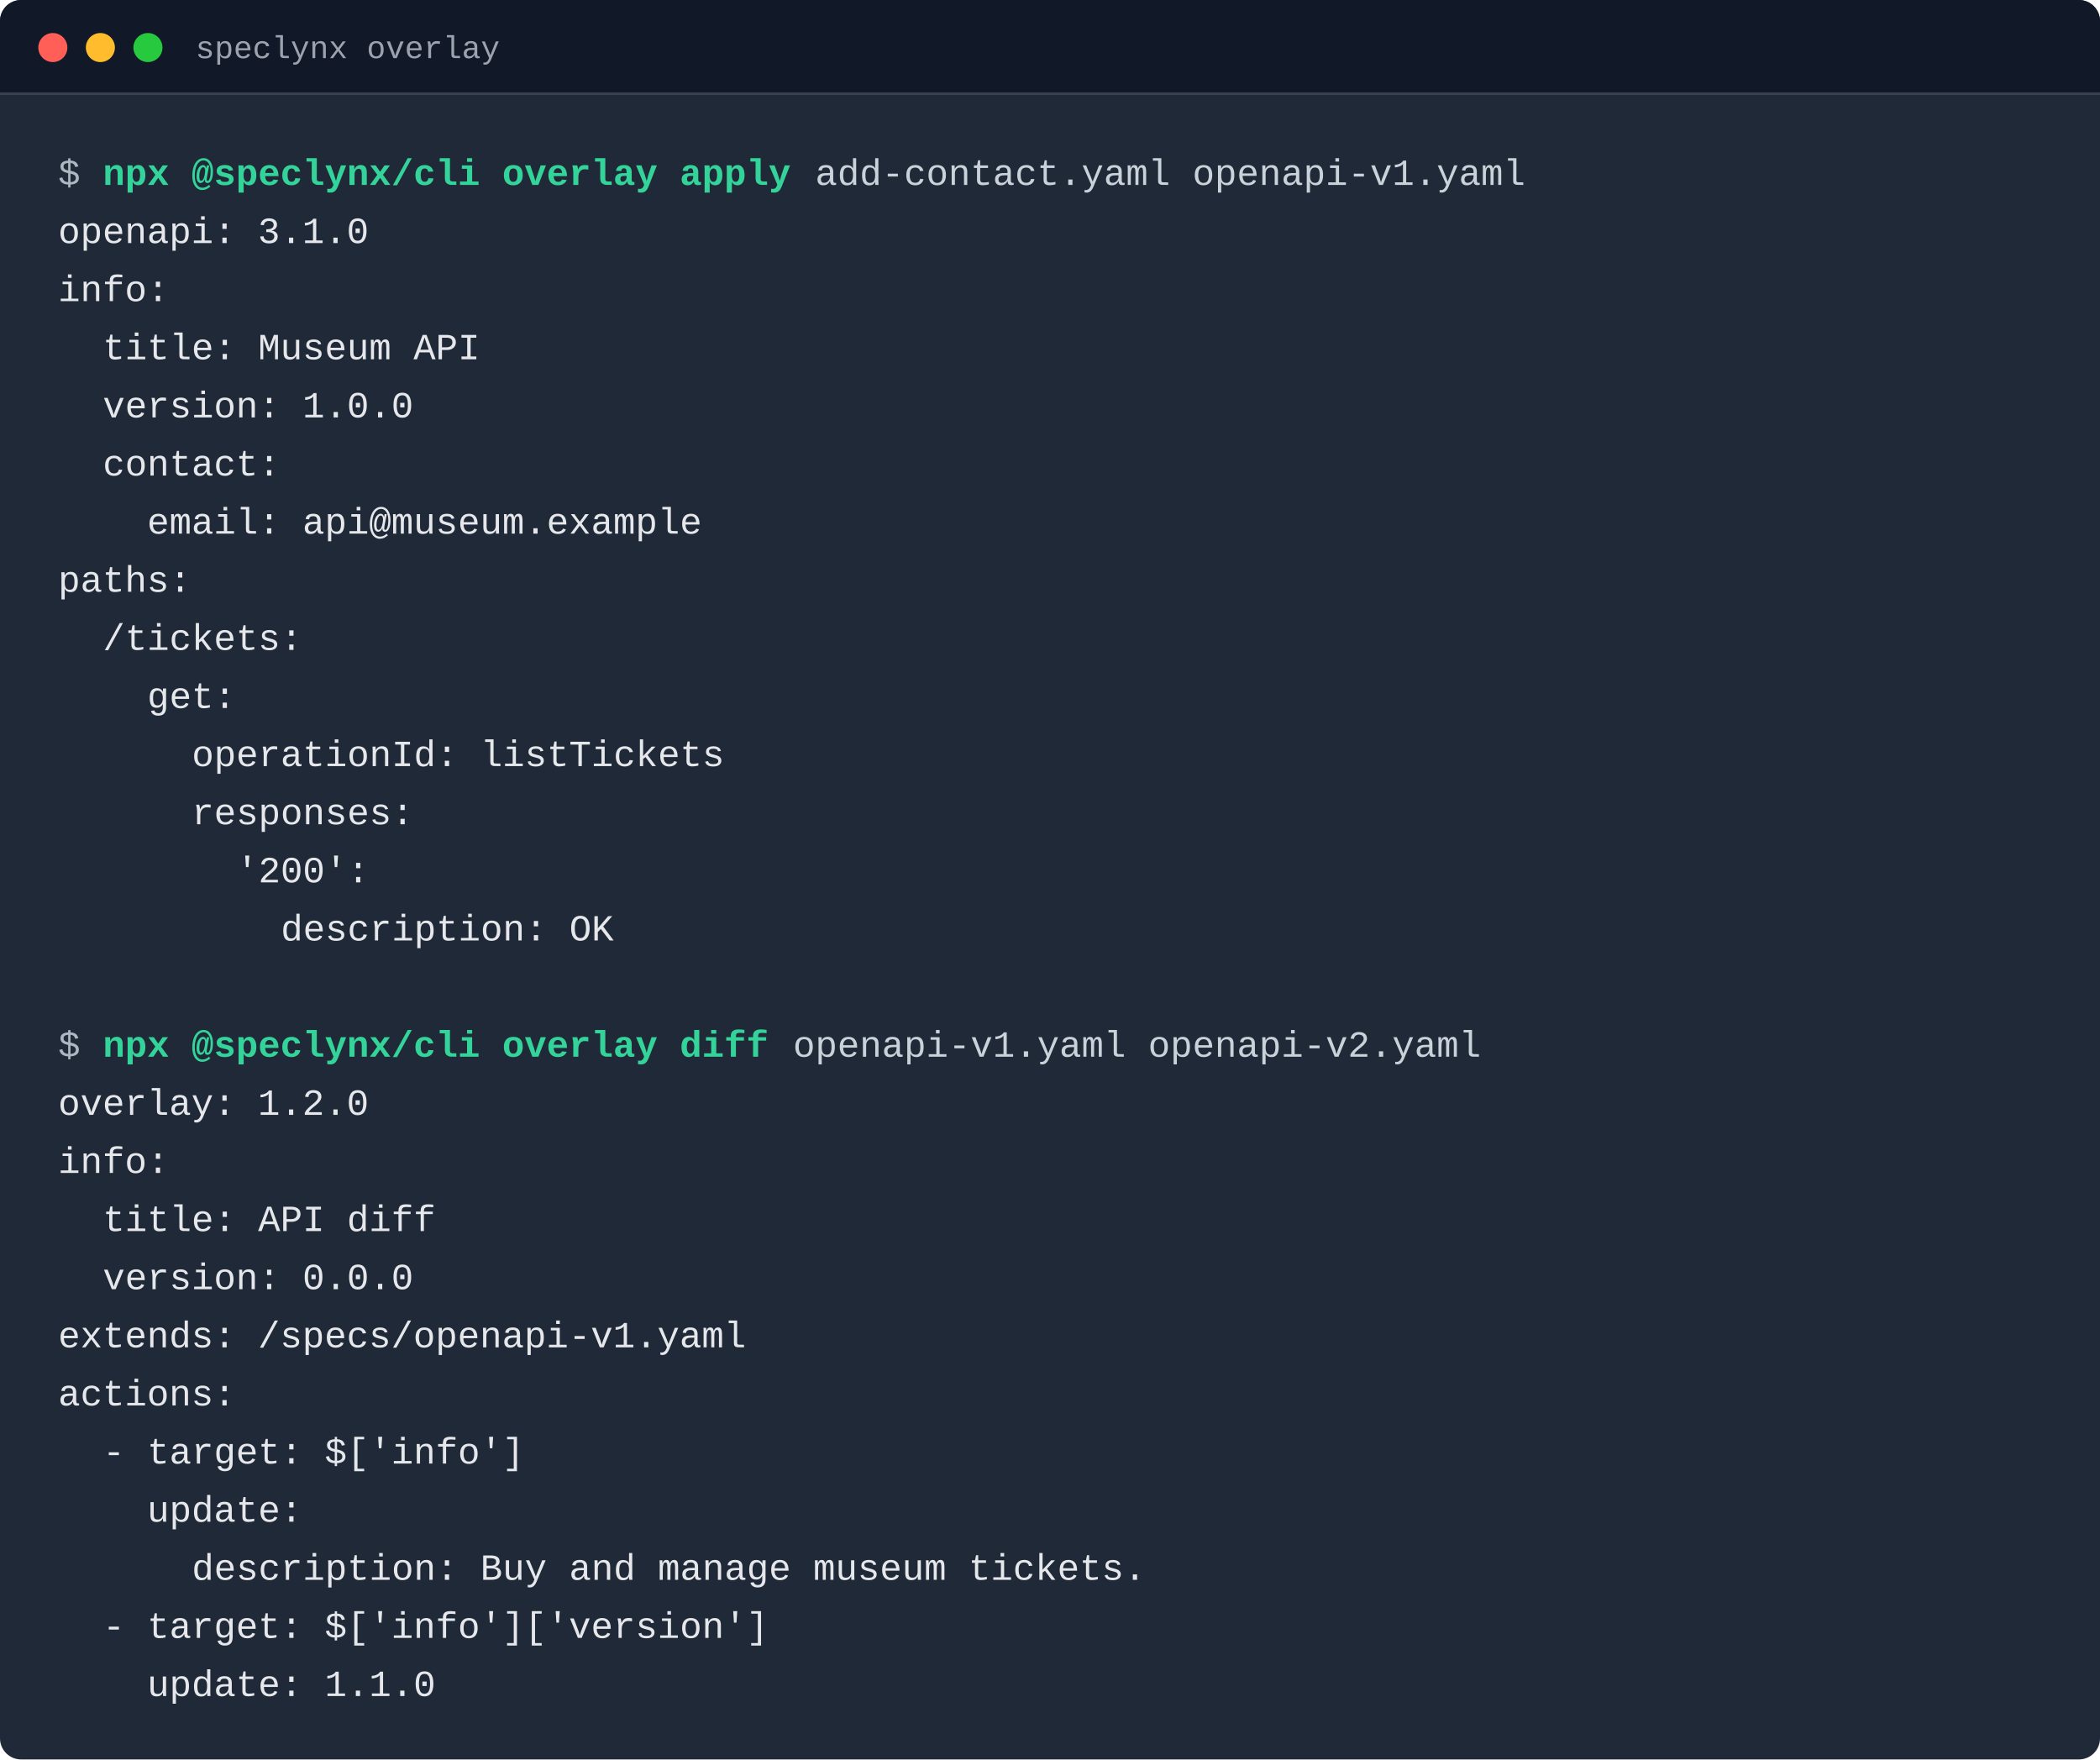
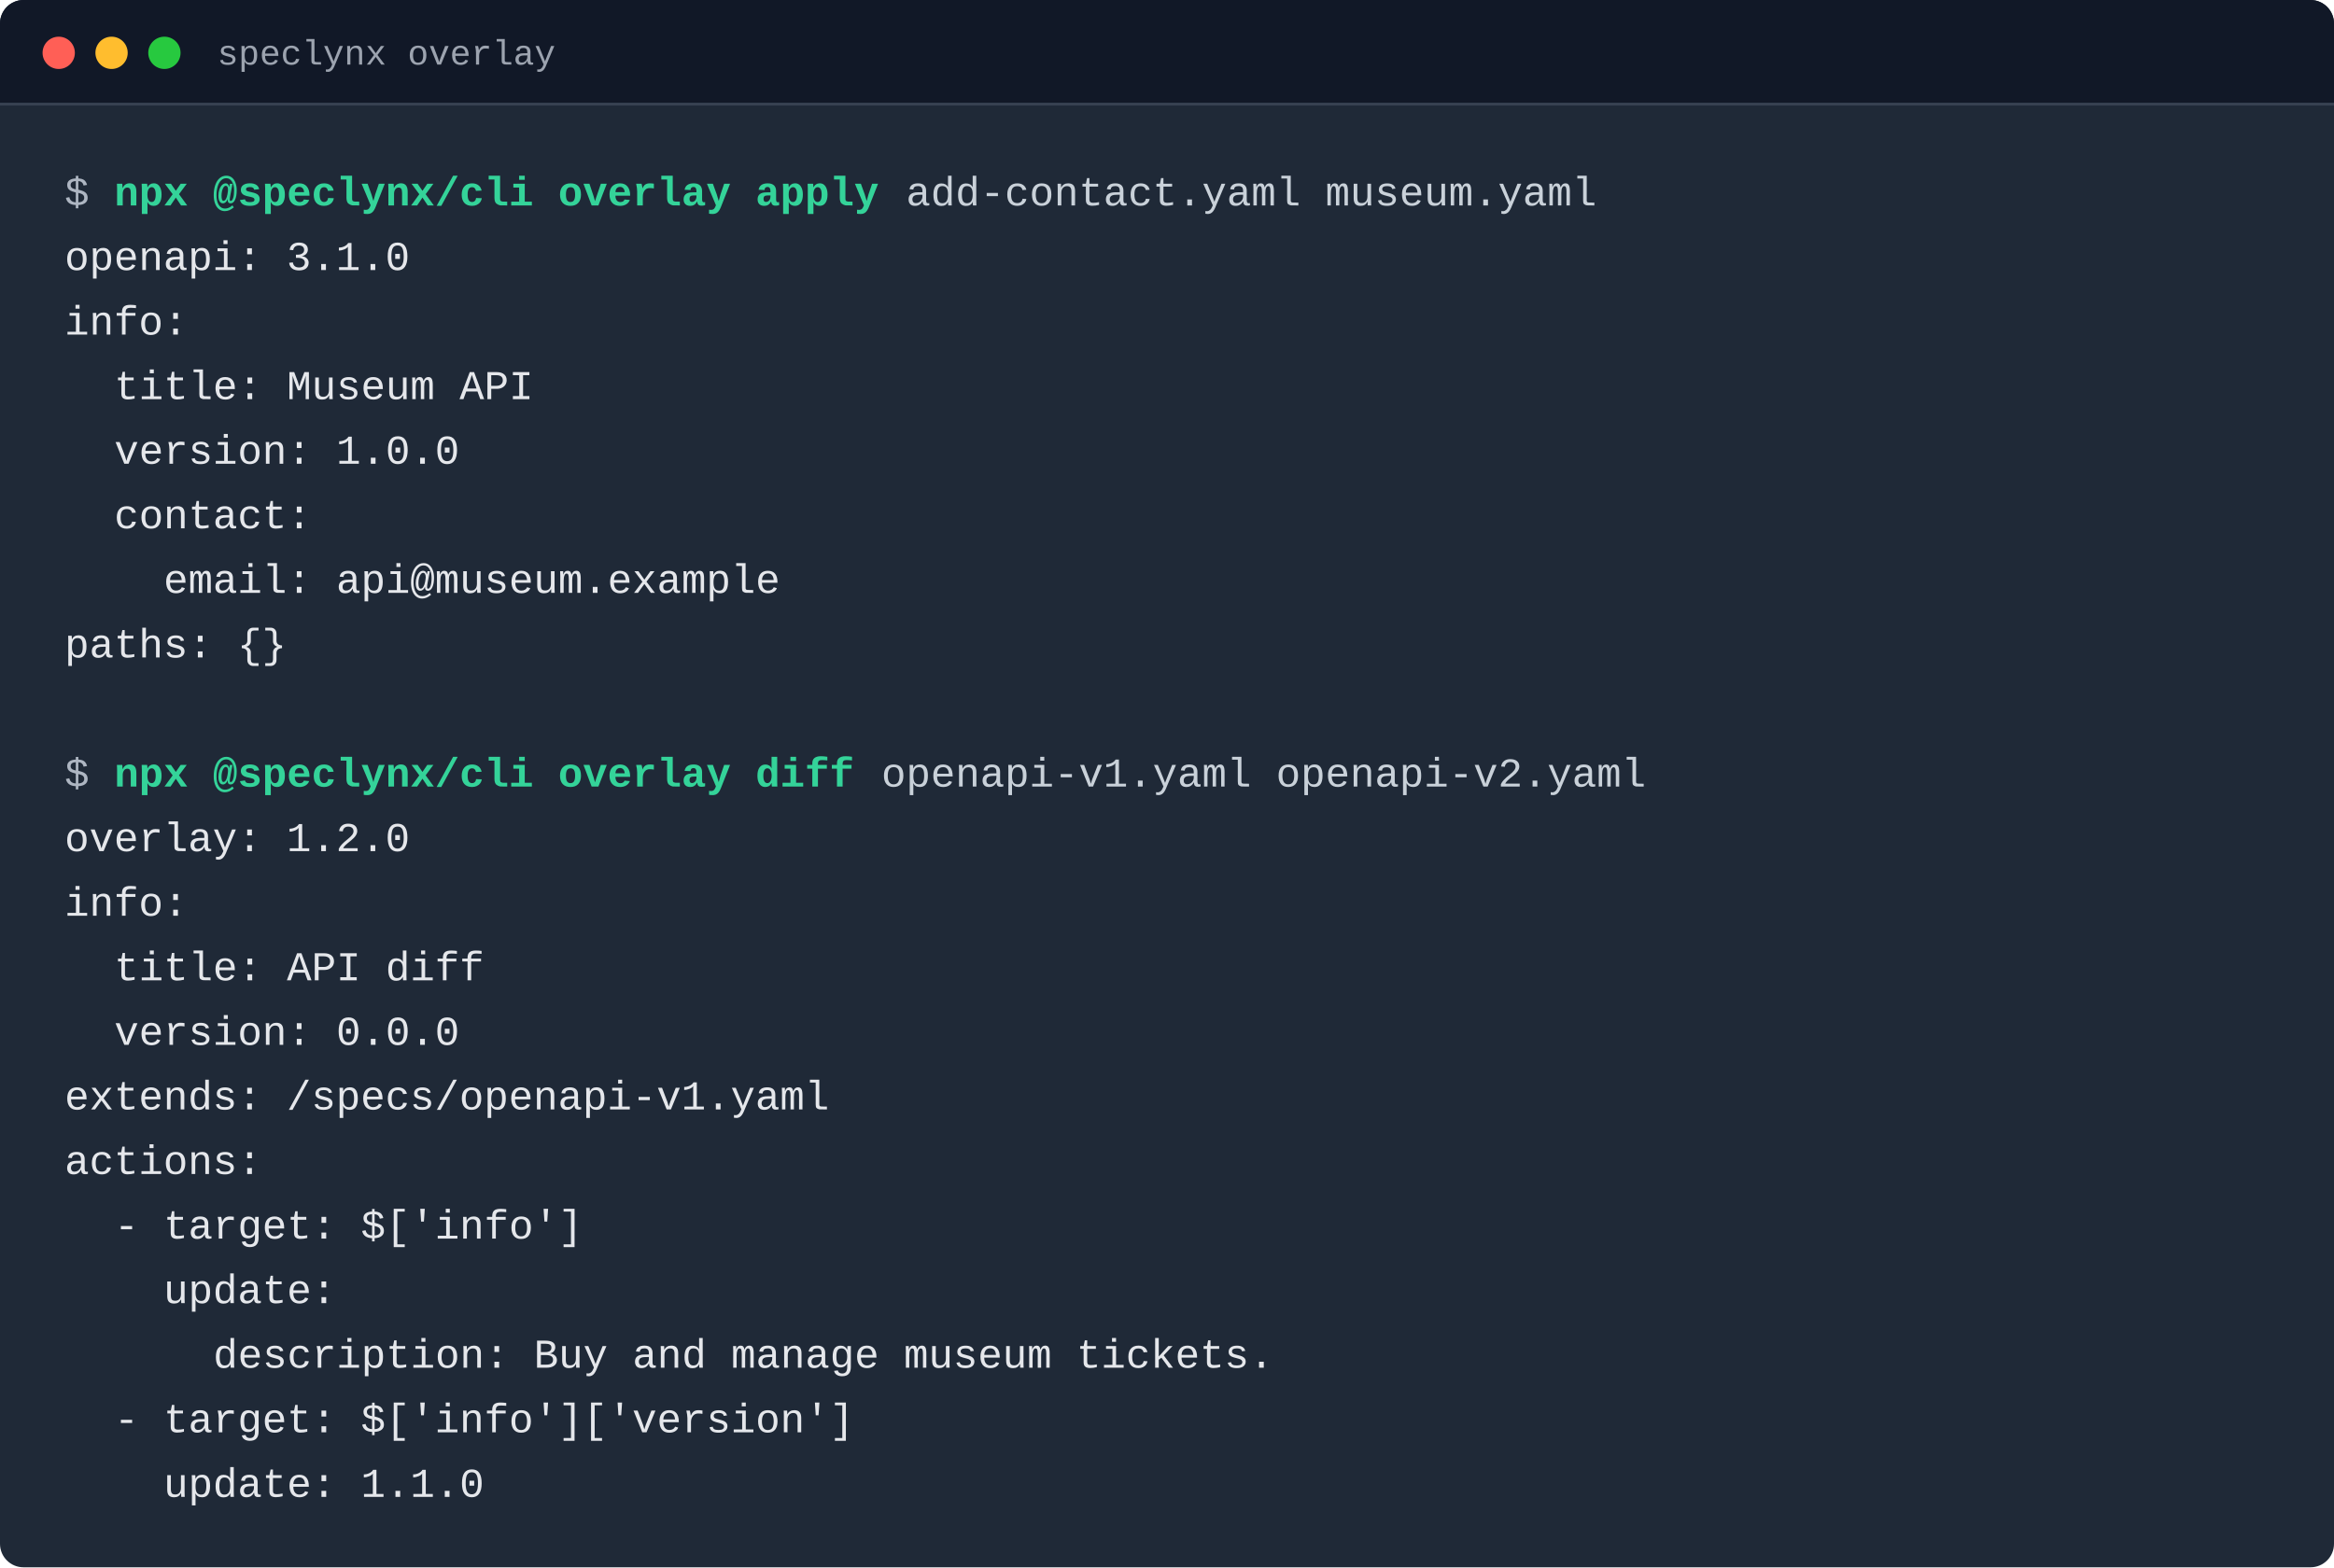
- <svg xmlns="http://www.w3.org/2000/svg" width="795" height="666" viewBox="0 0 795 666" role="img" aria-label="speclynx overlay">
+ <svg xmlns="http://www.w3.org/2000/svg" width="795" height="534" viewBox="0 0 795 534" role="img" aria-label="speclynx overlay">
  <clipPath id="w">
-     <rect width="795" height="666" rx="8" />
+     <rect width="795" height="534" rx="8" />
  </clipPath>
  <g clip-path="url(#w)">
-     <rect width="795" height="666" fill="#1F2937" />
+     <rect width="795" height="534" fill="#1F2937" />
    <rect width="795" height="36" fill="#111827" />
    <rect y="35" width="795" height="1" fill="#374151" />
  </g>
  <circle cx="20" cy="18" r="5.5" fill="#FF5F56" />
  <circle cx="38" cy="18" r="5.5" fill="#FFBD2E" />
  <circle cx="56" cy="18" r="5.5" fill="#27C93F" />
  <text x="74" y="22" fill="#9CA3AF" font-family="'Fira Code',Monaco,Consolas,ui-monospace,SFMono-Regular,Menlo,'Liberation Mono',monospace" font-size="12">speclynx overlay</text>
  <g font-family="'Fira Code',Monaco,Consolas,ui-monospace,SFMono-Regular,Menlo,'Liberation Mono',monospace" font-size="14" xml:space="preserve">
    <text x="22.0" y="70" fill="#AEB6C2">$ </text>
    <text x="38.9" y="70" fill="#34D399" font-weight="700">npx @speclynx/cli overlay apply </text>
-     <text x="308.6" y="70" fill="#C9D1D9">add-contact.yaml openapi-v1.yaml</text>
+     <text x="308.6" y="70" fill="#C9D1D9">add-contact.yaml museum.yaml</text>
    <text x="22.0" y="92" fill="#E5E7EB">openapi: 3.1.0</text>
    <text x="22.0" y="114" fill="#E5E7EB">info:</text>
    <text x="38.9" y="136" fill="#E5E7EB">title: Museum API</text>
    <text x="38.9" y="158" fill="#E5E7EB">version: 1.0.0</text>
    <text x="38.9" y="180" fill="#E5E7EB">contact:</text>
    <text x="55.7" y="202" fill="#E5E7EB">email: api@museum.example</text>
-     <text x="22.0" y="224" fill="#E5E7EB">paths:</text>
-     <text x="38.9" y="246" fill="#E5E7EB">/tickets:</text>
-     <text x="55.7" y="268" fill="#E5E7EB">get:</text>
-     <text x="72.6" y="290" fill="#E5E7EB">operationId: listTickets</text>
-     <text x="72.6" y="312" fill="#E5E7EB">responses:</text>
-     <text x="89.4" y="334" fill="#E5E7EB">'200':</text>
-     <text x="106.3" y="356" fill="#E5E7EB">description: OK</text>
-     <text x="22.0" y="400" fill="#AEB6C2">$ </text>
-     <text x="38.9" y="400" fill="#34D399" font-weight="700">npx @speclynx/cli overlay diff </text>
-     <text x="300.2" y="400" fill="#C9D1D9">openapi-v1.yaml openapi-v2.yaml</text>
-     <text x="22.0" y="422" fill="#E5E7EB">overlay: 1.2.0</text>
-     <text x="22.0" y="444" fill="#E5E7EB">info:</text>
-     <text x="38.9" y="466" fill="#E5E7EB">title: API diff</text>
-     <text x="38.9" y="488" fill="#E5E7EB">version: 0.0.0</text>
-     <text x="22.0" y="510" fill="#E5E7EB">extends: /specs/openapi-v1.yaml</text>
-     <text x="22.0" y="532" fill="#E5E7EB">actions:</text>
-     <text x="38.9" y="554" fill="#E5E7EB">- target: $['info']</text>
-     <text x="55.7" y="576" fill="#E5E7EB">update:</text>
-     <text x="72.6" y="598" fill="#E5E7EB">description: Buy and manage museum tickets.</text>
-     <text x="38.9" y="620" fill="#E5E7EB">- target: $['info']['version']</text>
-     <text x="55.7" y="642" fill="#E5E7EB">update: 1.1.0</text>
+     <text x="22.0" y="224" fill="#E5E7EB">paths: {}</text>
+     <text x="22.0" y="268" fill="#AEB6C2">$ </text>
+     <text x="38.9" y="268" fill="#34D399" font-weight="700">npx @speclynx/cli overlay diff </text>
+     <text x="300.2" y="268" fill="#C9D1D9">openapi-v1.yaml openapi-v2.yaml</text>
+     <text x="22.0" y="290" fill="#E5E7EB">overlay: 1.2.0</text>
+     <text x="22.0" y="312" fill="#E5E7EB">info:</text>
+     <text x="38.9" y="334" fill="#E5E7EB">title: API diff</text>
+     <text x="38.9" y="356" fill="#E5E7EB">version: 0.0.0</text>
+     <text x="22.0" y="378" fill="#E5E7EB">extends: /specs/openapi-v1.yaml</text>
+     <text x="22.0" y="400" fill="#E5E7EB">actions:</text>
+     <text x="38.9" y="422" fill="#E5E7EB">- target: $['info']</text>
+     <text x="55.7" y="444" fill="#E5E7EB">update:</text>
+     <text x="72.6" y="466" fill="#E5E7EB">description: Buy and manage museum tickets.</text>
+     <text x="38.9" y="488" fill="#E5E7EB">- target: $['info']['version']</text>
+     <text x="55.7" y="510" fill="#E5E7EB">update: 1.1.0</text>
  </g>
</svg>
